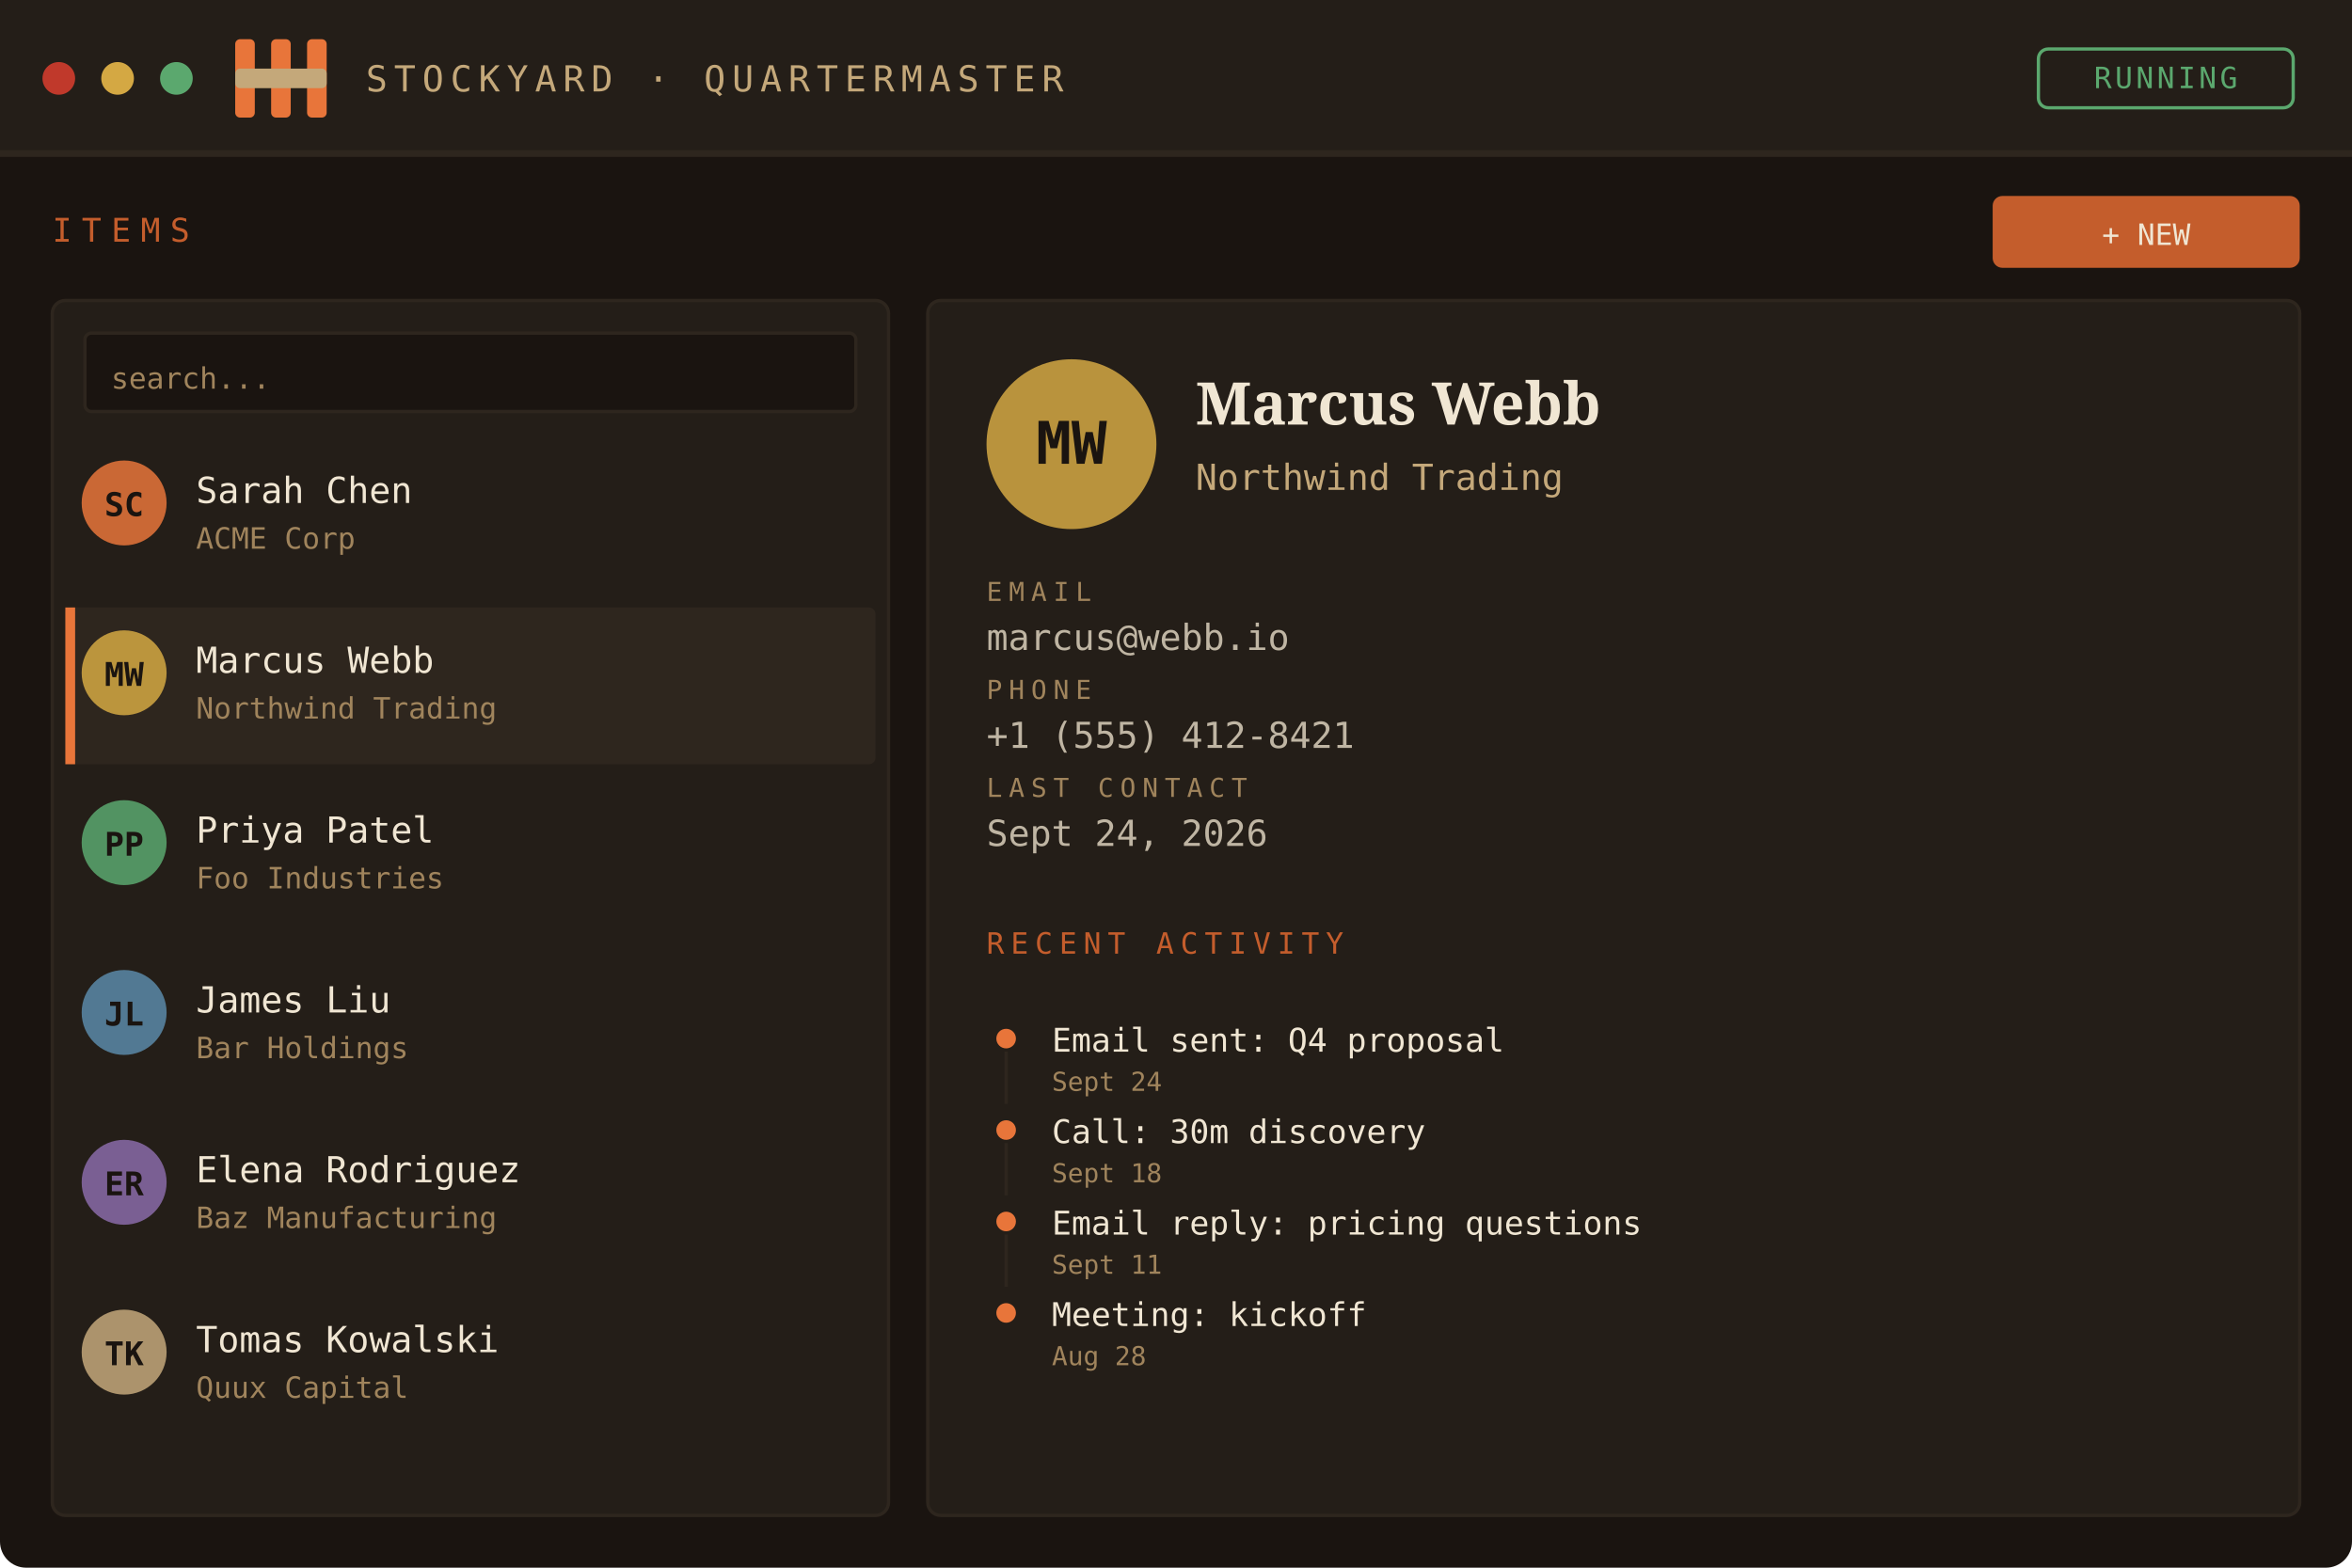
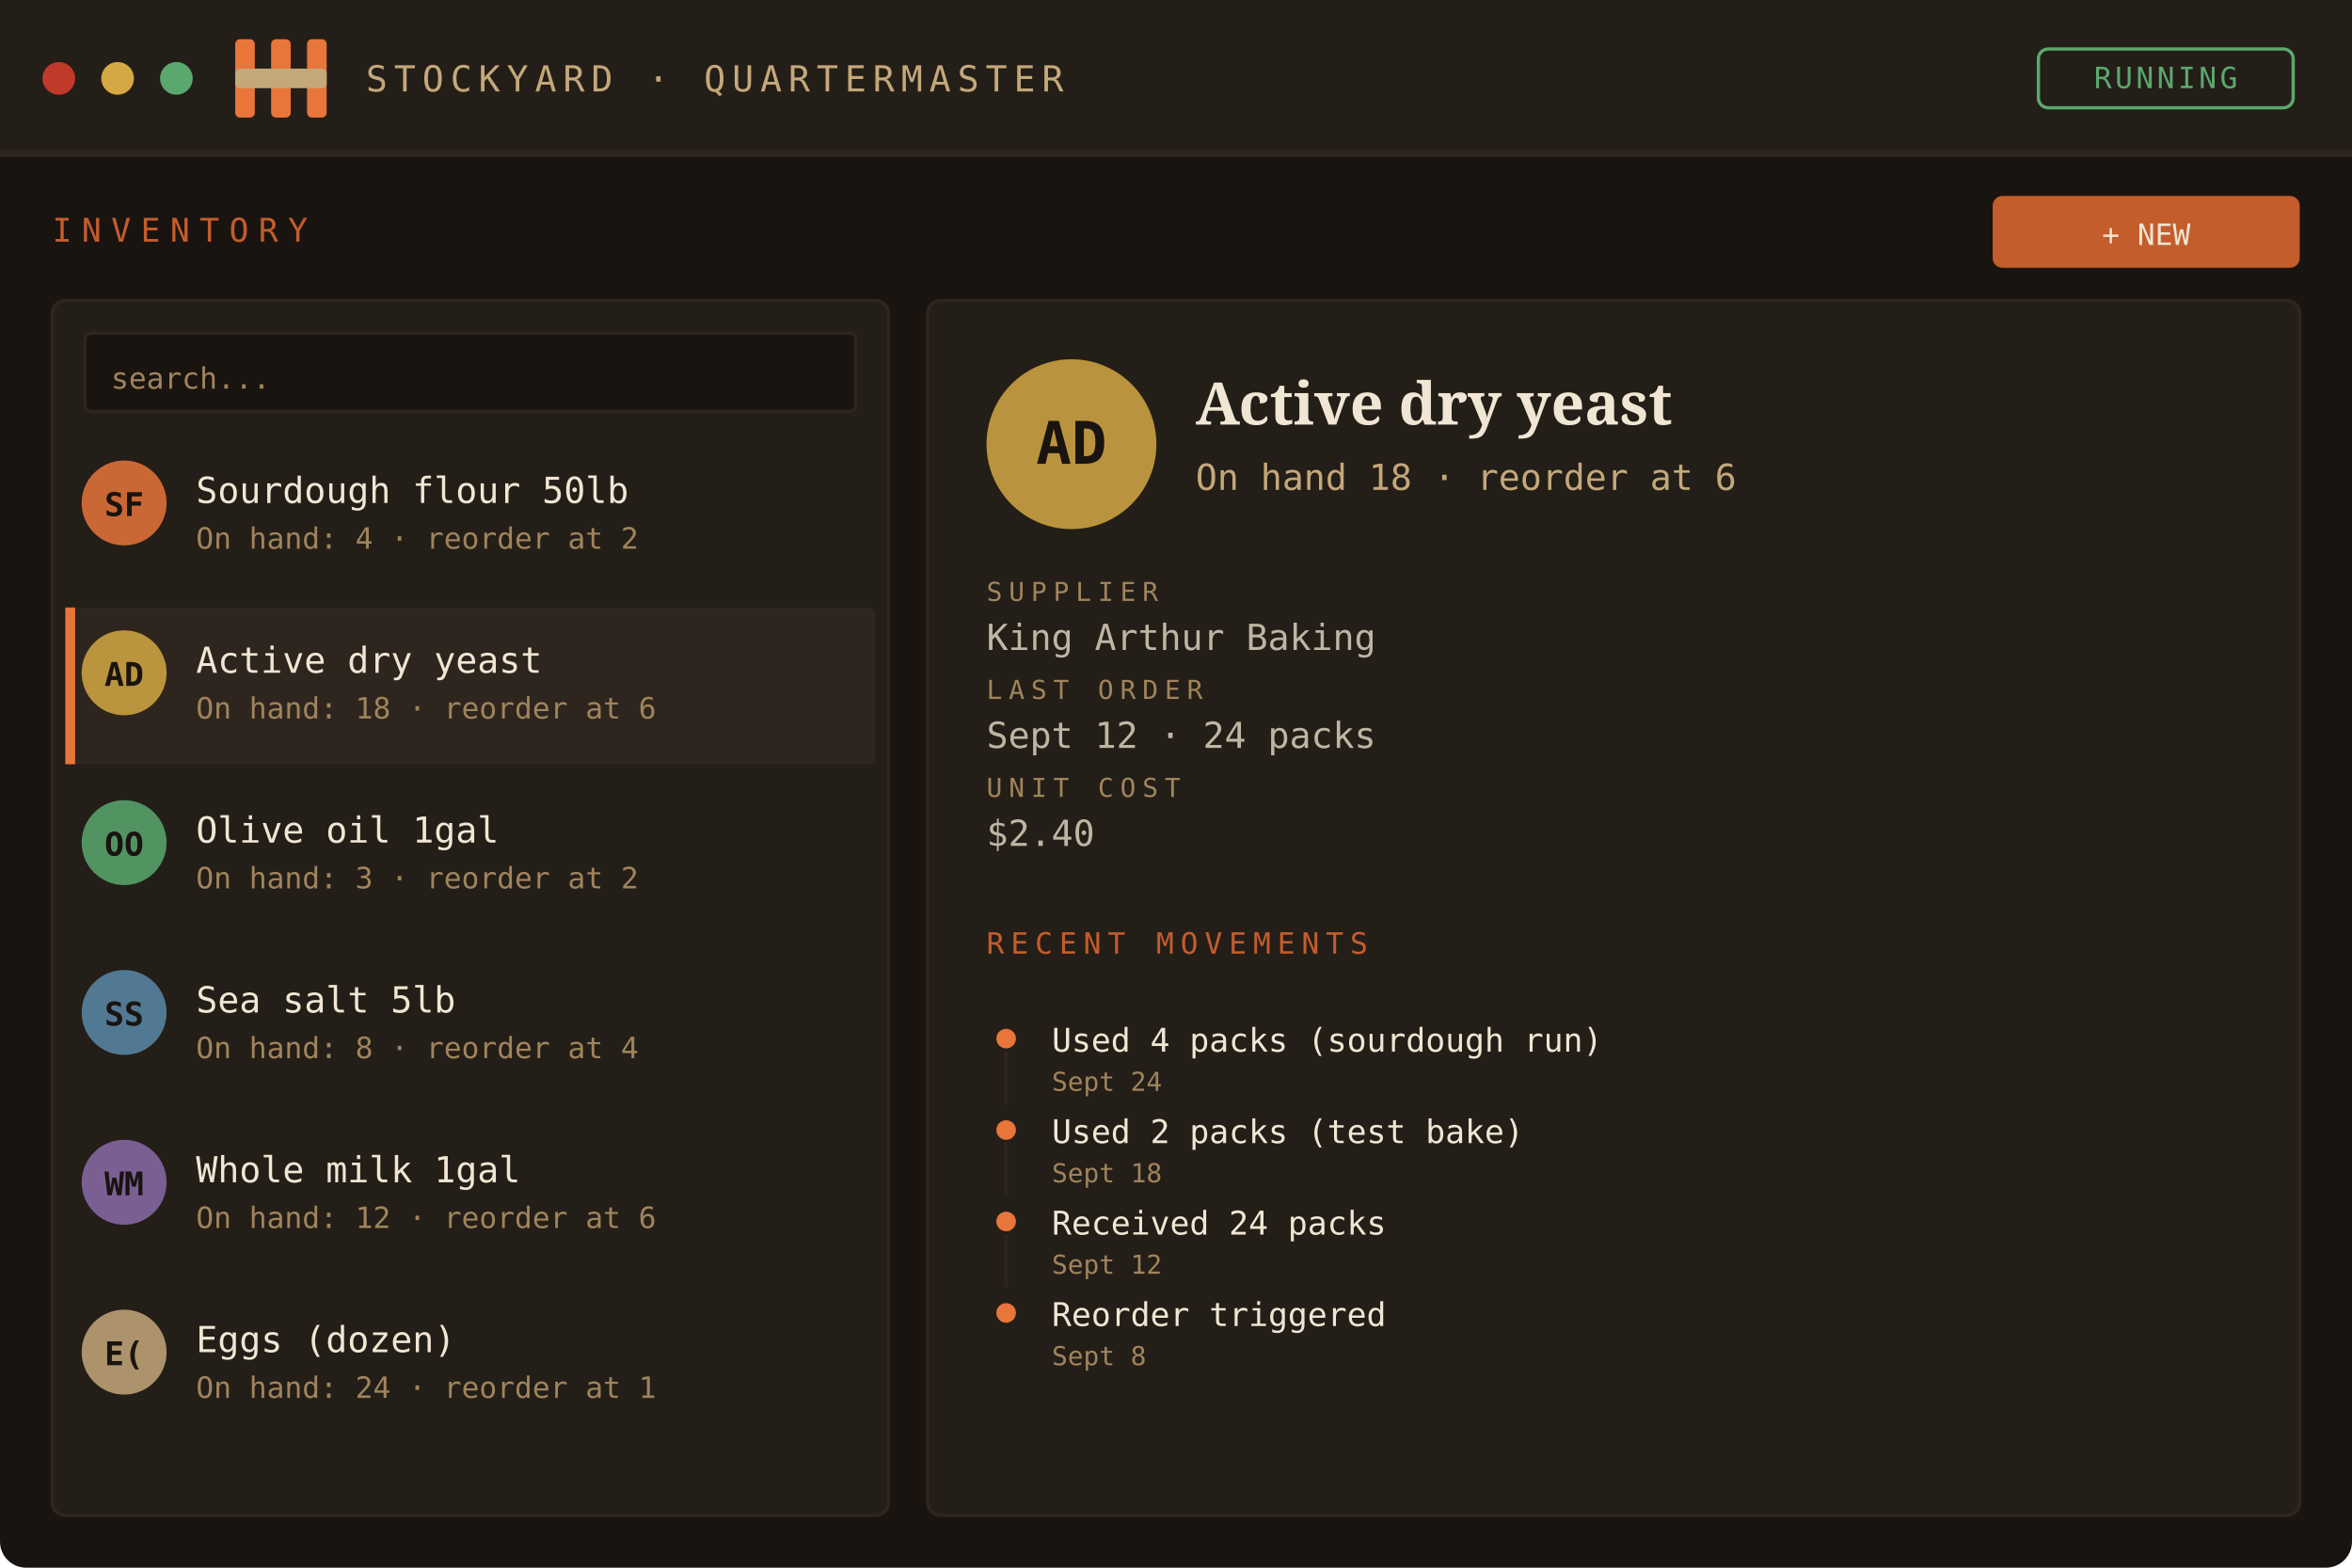
<svg xmlns="http://www.w3.org/2000/svg" width="720" height="480" viewBox="0 0 720 480" role="img" aria-label="Quartermaster dashboard mockup">
  <rect width="720" height="480" rx="8" fill="#1a1410" />
  <rect width="720" height="48" fill="#241e18" />
  <rect y="46" width="720" height="2" fill="#2e261e" />
  <circle cx="18" cy="24" r="5" fill="#c0392b" />
  <circle cx="36" cy="24" r="5" fill="#d4a843" />
  <circle cx="54" cy="24" r="5" fill="#5ba86e" />
  <rect x="72" y="12" width="6" height="24" rx="1.5" fill="#e8753a" />
  <rect x="83" y="12" width="6" height="24" rx="1.5" fill="#e8753a" />
  <rect x="94" y="12" width="6" height="24" rx="1.5" fill="#e8753a" />
  <rect x="72" y="21" width="28" height="6" rx="1.5" fill="#c4a87a" />
  <text x="112" y="28" fill="#c4a87a" font-size="11" font-family="JetBrains Mono,monospace" letter-spacing="2">STOCKYARD · QUARTERMASTER</text>
  <rect x="624" y="15" width="78" height="18" rx="3" fill="none" stroke="#5ba86e" stroke-width="1" />
  <text x="663" y="27" text-anchor="middle" fill="#5ba86e" font-size="9" font-family="JetBrains Mono,monospace" letter-spacing="1">RUNNING</text>
-   <text x="16" y="74" fill="#c45d2c" font-size="10" font-family="JetBrains Mono,monospace" letter-spacing="3">ITEMS</text>
+   <text x="16" y="74" fill="#c45d2c" font-size="10" font-family="JetBrains Mono,monospace" letter-spacing="3">INVENTORY</text>
  <rect x="610" y="60" width="94" height="22" rx="3" fill="#c45d2c" />
  <text x="657" y="75" text-anchor="middle" fill="#f0e6d3" font-size="9" font-family="JetBrains Mono,monospace">+ NEW</text>
  <rect x="16" y="92" width="256" height="372" rx="4" fill="#241e18" stroke="#2e261e" />
  <rect x="26" y="102" width="236" height="24" rx="2" fill="#1a1410" stroke="#2e261e" />
  <text x="34" y="119" fill="#a0845c" font-size="9" font-family="JetBrains Mono,monospace">search...</text>
  <circle cx="38" cy="154" r="13" fill="#e8753a" opacity="0.85" />
-   <text x="38" y="158" text-anchor="middle" fill="#1a1410" font-size="10" font-family="JetBrains Mono,monospace" font-weight="bold">SC</text>
-   <text x="60" y="154" fill="#f0e6d3" font-size="11" font-family="JetBrains Mono,monospace">Sarah Chen</text>
-   <text x="60" y="168" fill="#a0845c" font-size="9" font-family="JetBrains Mono,monospace">ACME Corp</text>
+   <text x="38" y="158" text-anchor="middle" fill="#1a1410" font-size="10" font-family="JetBrains Mono,monospace" font-weight="bold">SF</text>
+   <text x="60" y="154" fill="#f0e6d3" font-size="11" font-family="JetBrains Mono,monospace">Sourdough flour 50lb</text>
+   <text x="60" y="168" fill="#a0845c" font-size="9" font-family="JetBrains Mono,monospace">On hand: 4 · reorder at 2</text>
  <rect x="20" y="186" width="248" height="48" rx="2" fill="#2e261e" />
  <rect x="20" y="186" width="3" height="48" fill="#e8753a" />
  <circle cx="38" cy="206" r="13" fill="#d4a843" opacity="0.85" />
-   <text x="38" y="210" text-anchor="middle" fill="#1a1410" font-size="10" font-family="JetBrains Mono,monospace" font-weight="bold">MW</text>
-   <text x="60" y="206" fill="#f0e6d3" font-size="11" font-family="JetBrains Mono,monospace">Marcus Webb</text>
-   <text x="60" y="220" fill="#a0845c" font-size="9" font-family="JetBrains Mono,monospace">Northwind Trading</text>
+   <text x="38" y="210" text-anchor="middle" fill="#1a1410" font-size="10" font-family="JetBrains Mono,monospace" font-weight="bold">AD</text>
+   <text x="60" y="206" fill="#f0e6d3" font-size="11" font-family="JetBrains Mono,monospace">Active dry yeast</text>
+   <text x="60" y="220" fill="#a0845c" font-size="9" font-family="JetBrains Mono,monospace">On hand: 18 · reorder at 6</text>
  <circle cx="38" cy="258" r="13" fill="#5ba86e" opacity="0.85" />
-   <text x="38" y="262" text-anchor="middle" fill="#1a1410" font-size="10" font-family="JetBrains Mono,monospace" font-weight="bold">PP</text>
-   <text x="60" y="258" fill="#f0e6d3" font-size="11" font-family="JetBrains Mono,monospace">Priya Patel</text>
-   <text x="60" y="272" fill="#a0845c" font-size="9" font-family="JetBrains Mono,monospace">Foo Industries</text>
+   <text x="38" y="262" text-anchor="middle" fill="#1a1410" font-size="10" font-family="JetBrains Mono,monospace" font-weight="bold">OO</text>
+   <text x="60" y="258" fill="#f0e6d3" font-size="11" font-family="JetBrains Mono,monospace">Olive oil 1gal</text>
+   <text x="60" y="272" fill="#a0845c" font-size="9" font-family="JetBrains Mono,monospace">On hand: 3 · reorder at 2</text>
  <circle cx="38" cy="310" r="13" fill="#5b8aa8" opacity="0.85" />
-   <text x="38" y="314" text-anchor="middle" fill="#1a1410" font-size="10" font-family="JetBrains Mono,monospace" font-weight="bold">JL</text>
-   <text x="60" y="310" fill="#f0e6d3" font-size="11" font-family="JetBrains Mono,monospace">James Liu</text>
-   <text x="60" y="324" fill="#a0845c" font-size="9" font-family="JetBrains Mono,monospace">Bar Holdings</text>
+   <text x="38" y="314" text-anchor="middle" fill="#1a1410" font-size="10" font-family="JetBrains Mono,monospace" font-weight="bold">SS</text>
+   <text x="60" y="310" fill="#f0e6d3" font-size="11" font-family="JetBrains Mono,monospace">Sea salt 5lb</text>
+   <text x="60" y="324" fill="#a0845c" font-size="9" font-family="JetBrains Mono,monospace">On hand: 8 · reorder at 4</text>
  <circle cx="38" cy="362" r="13" fill="#8a6ba8" opacity="0.85" />
-   <text x="38" y="366" text-anchor="middle" fill="#1a1410" font-size="10" font-family="JetBrains Mono,monospace" font-weight="bold">ER</text>
-   <text x="60" y="362" fill="#f0e6d3" font-size="11" font-family="JetBrains Mono,monospace">Elena Rodriguez</text>
-   <text x="60" y="376" fill="#a0845c" font-size="9" font-family="JetBrains Mono,monospace">Baz Manufacturing</text>
+   <text x="38" y="366" text-anchor="middle" fill="#1a1410" font-size="10" font-family="JetBrains Mono,monospace" font-weight="bold">WM</text>
+   <text x="60" y="362" fill="#f0e6d3" font-size="11" font-family="JetBrains Mono,monospace">Whole milk 1gal</text>
+   <text x="60" y="376" fill="#a0845c" font-size="9" font-family="JetBrains Mono,monospace">On hand: 12 · reorder at 6</text>
  <circle cx="38" cy="414" r="13" fill="#c4a87a" opacity="0.85" />
-   <text x="38" y="418" text-anchor="middle" fill="#1a1410" font-size="10" font-family="JetBrains Mono,monospace" font-weight="bold">TK</text>
-   <text x="60" y="414" fill="#f0e6d3" font-size="11" font-family="JetBrains Mono,monospace">Tomas Kowalski</text>
-   <text x="60" y="428" fill="#a0845c" font-size="9" font-family="JetBrains Mono,monospace">Quux Capital</text>
+   <text x="38" y="418" text-anchor="middle" fill="#1a1410" font-size="10" font-family="JetBrains Mono,monospace" font-weight="bold">E(</text>
+   <text x="60" y="414" fill="#f0e6d3" font-size="11" font-family="JetBrains Mono,monospace">Eggs (dozen)</text>
+   <text x="60" y="428" fill="#a0845c" font-size="9" font-family="JetBrains Mono,monospace">On hand: 24 · reorder at 1</text>
  <rect x="284" y="92" width="420" height="372" rx="4" fill="#241e18" stroke="#2e261e" />
  <circle cx="328" cy="136" r="26" fill="#d4a843" opacity="0.85" />
-   <text x="328" y="142" text-anchor="middle" fill="#1a1410" font-size="18" font-family="JetBrains Mono,monospace" font-weight="bold">MW</text>
-   <text x="366" y="130" fill="#f0e6d3" font-size="18" font-family="Libre Baskerville,Georgia,serif" font-weight="bold">Marcus Webb</text>
-   <text x="366" y="150" fill="#c4a87a" font-size="11" font-family="JetBrains Mono,monospace">Northwind Trading</text>
-   <text x="302" y="184" fill="#a0845c" font-size="8" font-family="JetBrains Mono,monospace" letter-spacing="2">EMAIL</text>
-   <text x="302" y="199" fill="#bfb5a3" font-size="11" font-family="JetBrains Mono,monospace">marcus@webb.io</text>
-   <text x="302" y="214" fill="#a0845c" font-size="8" font-family="JetBrains Mono,monospace" letter-spacing="2">PHONE</text>
-   <text x="302" y="229" fill="#bfb5a3" font-size="11" font-family="JetBrains Mono,monospace">+1 (555) 412-8421</text>
-   <text x="302" y="244" fill="#a0845c" font-size="8" font-family="JetBrains Mono,monospace" letter-spacing="2">LAST CONTACT</text>
-   <text x="302" y="259" fill="#bfb5a3" font-size="11" font-family="JetBrains Mono,monospace">Sept 24, 2026</text>
-   <text x="302" y="292" fill="#c45d2c" font-size="9" font-family="JetBrains Mono,monospace" letter-spacing="2">RECENT ACTIVITY</text>
+   <text x="328" y="142" text-anchor="middle" fill="#1a1410" font-size="18" font-family="JetBrains Mono,monospace" font-weight="bold">AD</text>
+   <text x="366" y="130" fill="#f0e6d3" font-size="18" font-family="Libre Baskerville,Georgia,serif" font-weight="bold">Active dry yeast</text>
+   <text x="366" y="150" fill="#c4a87a" font-size="11" font-family="JetBrains Mono,monospace">On hand 18 · reorder at 6</text>
+   <text x="302" y="184" fill="#a0845c" font-size="8" font-family="JetBrains Mono,monospace" letter-spacing="2">SUPPLIER</text>
+   <text x="302" y="199" fill="#bfb5a3" font-size="11" font-family="JetBrains Mono,monospace">King Arthur Baking</text>
+   <text x="302" y="214" fill="#a0845c" font-size="8" font-family="JetBrains Mono,monospace" letter-spacing="2">LAST ORDER</text>
+   <text x="302" y="229" fill="#bfb5a3" font-size="11" font-family="JetBrains Mono,monospace">Sept 12 · 24 packs</text>
+   <text x="302" y="244" fill="#a0845c" font-size="8" font-family="JetBrains Mono,monospace" letter-spacing="2">UNIT COST</text>
+   <text x="302" y="259" fill="#bfb5a3" font-size="11" font-family="JetBrains Mono,monospace">$2.40</text>
+   <text x="302" y="292" fill="#c45d2c" font-size="9" font-family="JetBrains Mono,monospace" letter-spacing="2">RECENT MOVEMENTS</text>
  <circle cx="308" cy="318" r="3" fill="#e8753a" />
  <line x1="308" y1="322" x2="308" y2="338" stroke="#2e261e" stroke-width="1" />
-   <text x="322" y="322" fill="#f0e6d3" font-size="10" font-family="JetBrains Mono,monospace">Email sent: Q4 proposal</text>
+   <text x="322" y="322" fill="#f0e6d3" font-size="10" font-family="JetBrains Mono,monospace">Used 4 packs (sourdough run)</text>
  <text x="322" y="334" fill="#a0845c" font-size="8" font-family="JetBrains Mono,monospace">Sept 24</text>
  <circle cx="308" cy="346" r="3" fill="#e8753a" />
  <line x1="308" y1="350" x2="308" y2="366" stroke="#2e261e" stroke-width="1" />
-   <text x="322" y="350" fill="#f0e6d3" font-size="10" font-family="JetBrains Mono,monospace">Call: 30m discovery</text>
+   <text x="322" y="350" fill="#f0e6d3" font-size="10" font-family="JetBrains Mono,monospace">Used 2 packs (test bake)</text>
  <text x="322" y="362" fill="#a0845c" font-size="8" font-family="JetBrains Mono,monospace">Sept 18</text>
  <circle cx="308" cy="374" r="3" fill="#e8753a" />
  <line x1="308" y1="378" x2="308" y2="394" stroke="#2e261e" stroke-width="1" />
-   <text x="322" y="378" fill="#f0e6d3" font-size="10" font-family="JetBrains Mono,monospace">Email reply: pricing questions</text>
-   <text x="322" y="390" fill="#a0845c" font-size="8" font-family="JetBrains Mono,monospace">Sept 11</text>
+   <text x="322" y="378" fill="#f0e6d3" font-size="10" font-family="JetBrains Mono,monospace">Received 24 packs</text>
+   <text x="322" y="390" fill="#a0845c" font-size="8" font-family="JetBrains Mono,monospace">Sept 12</text>
  <circle cx="308" cy="402" r="3" fill="#e8753a" />
-   <text x="322" y="406" fill="#f0e6d3" font-size="10" font-family="JetBrains Mono,monospace">Meeting: kickoff</text>
-   <text x="322" y="418" fill="#a0845c" font-size="8" font-family="JetBrains Mono,monospace">Aug 28</text>
+   <text x="322" y="406" fill="#f0e6d3" font-size="10" font-family="JetBrains Mono,monospace">Reorder triggered</text>
+   <text x="322" y="418" fill="#a0845c" font-size="8" font-family="JetBrains Mono,monospace">Sept 8</text>
</svg>
